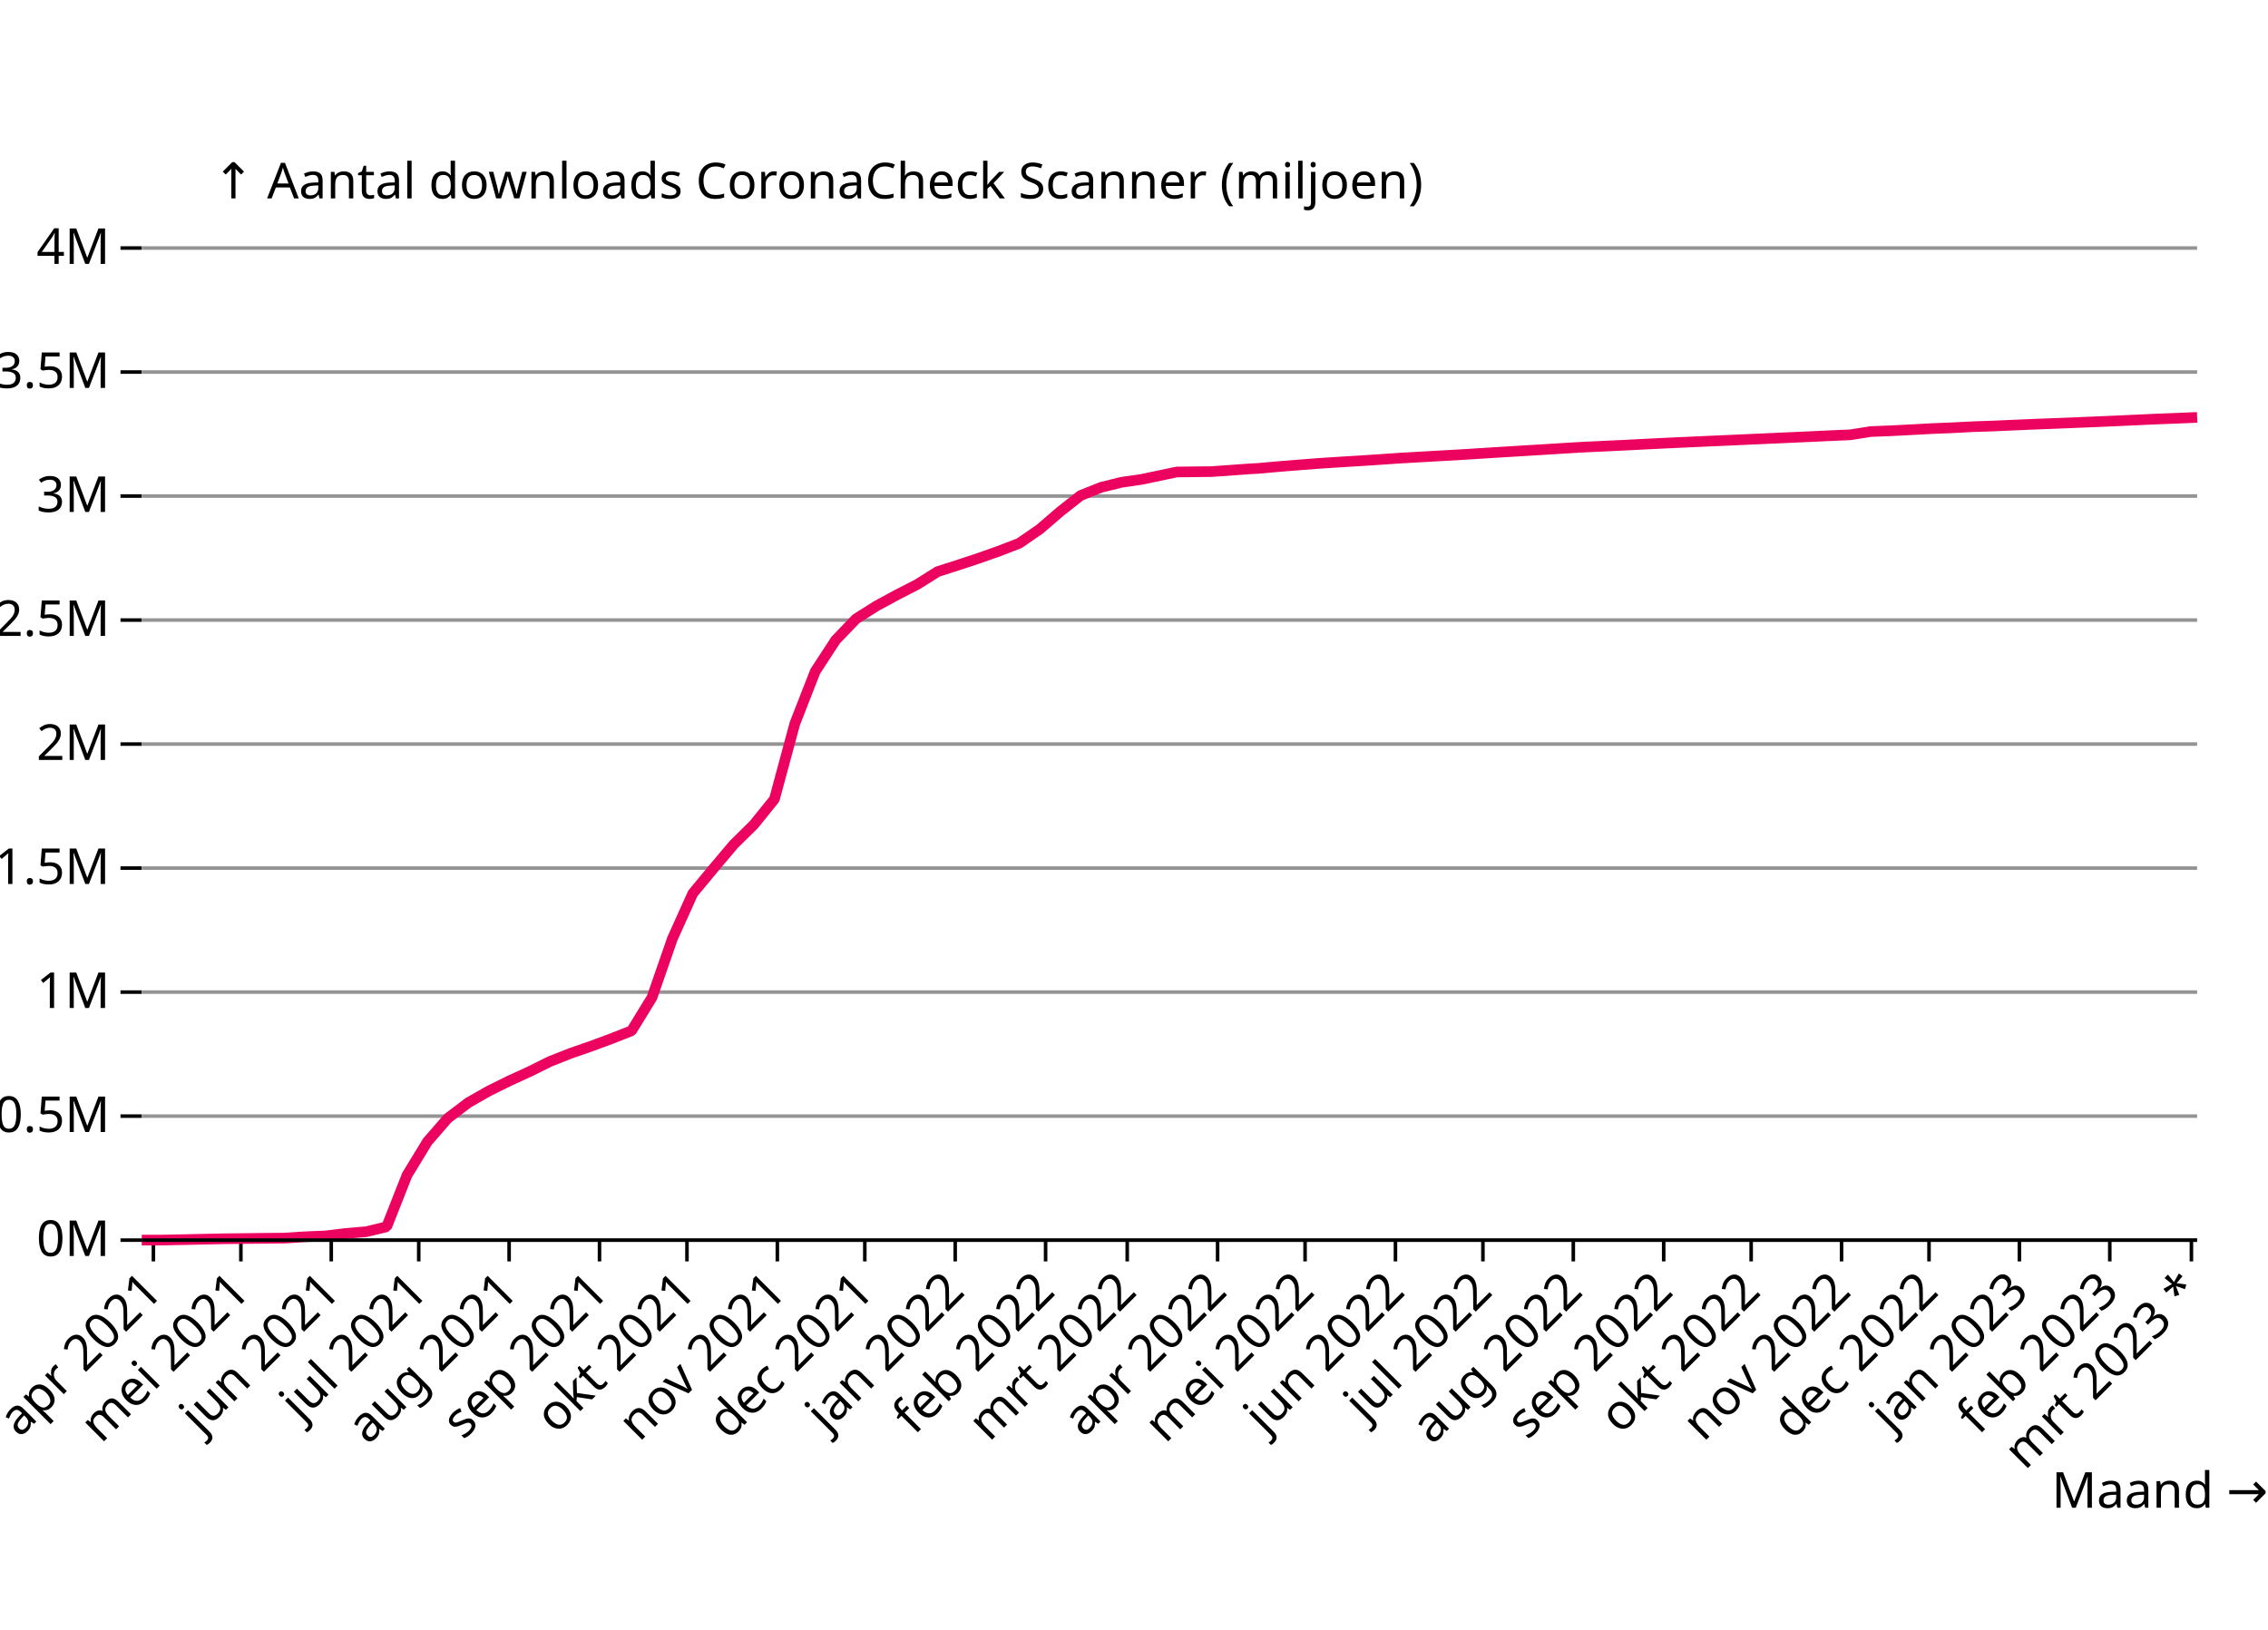
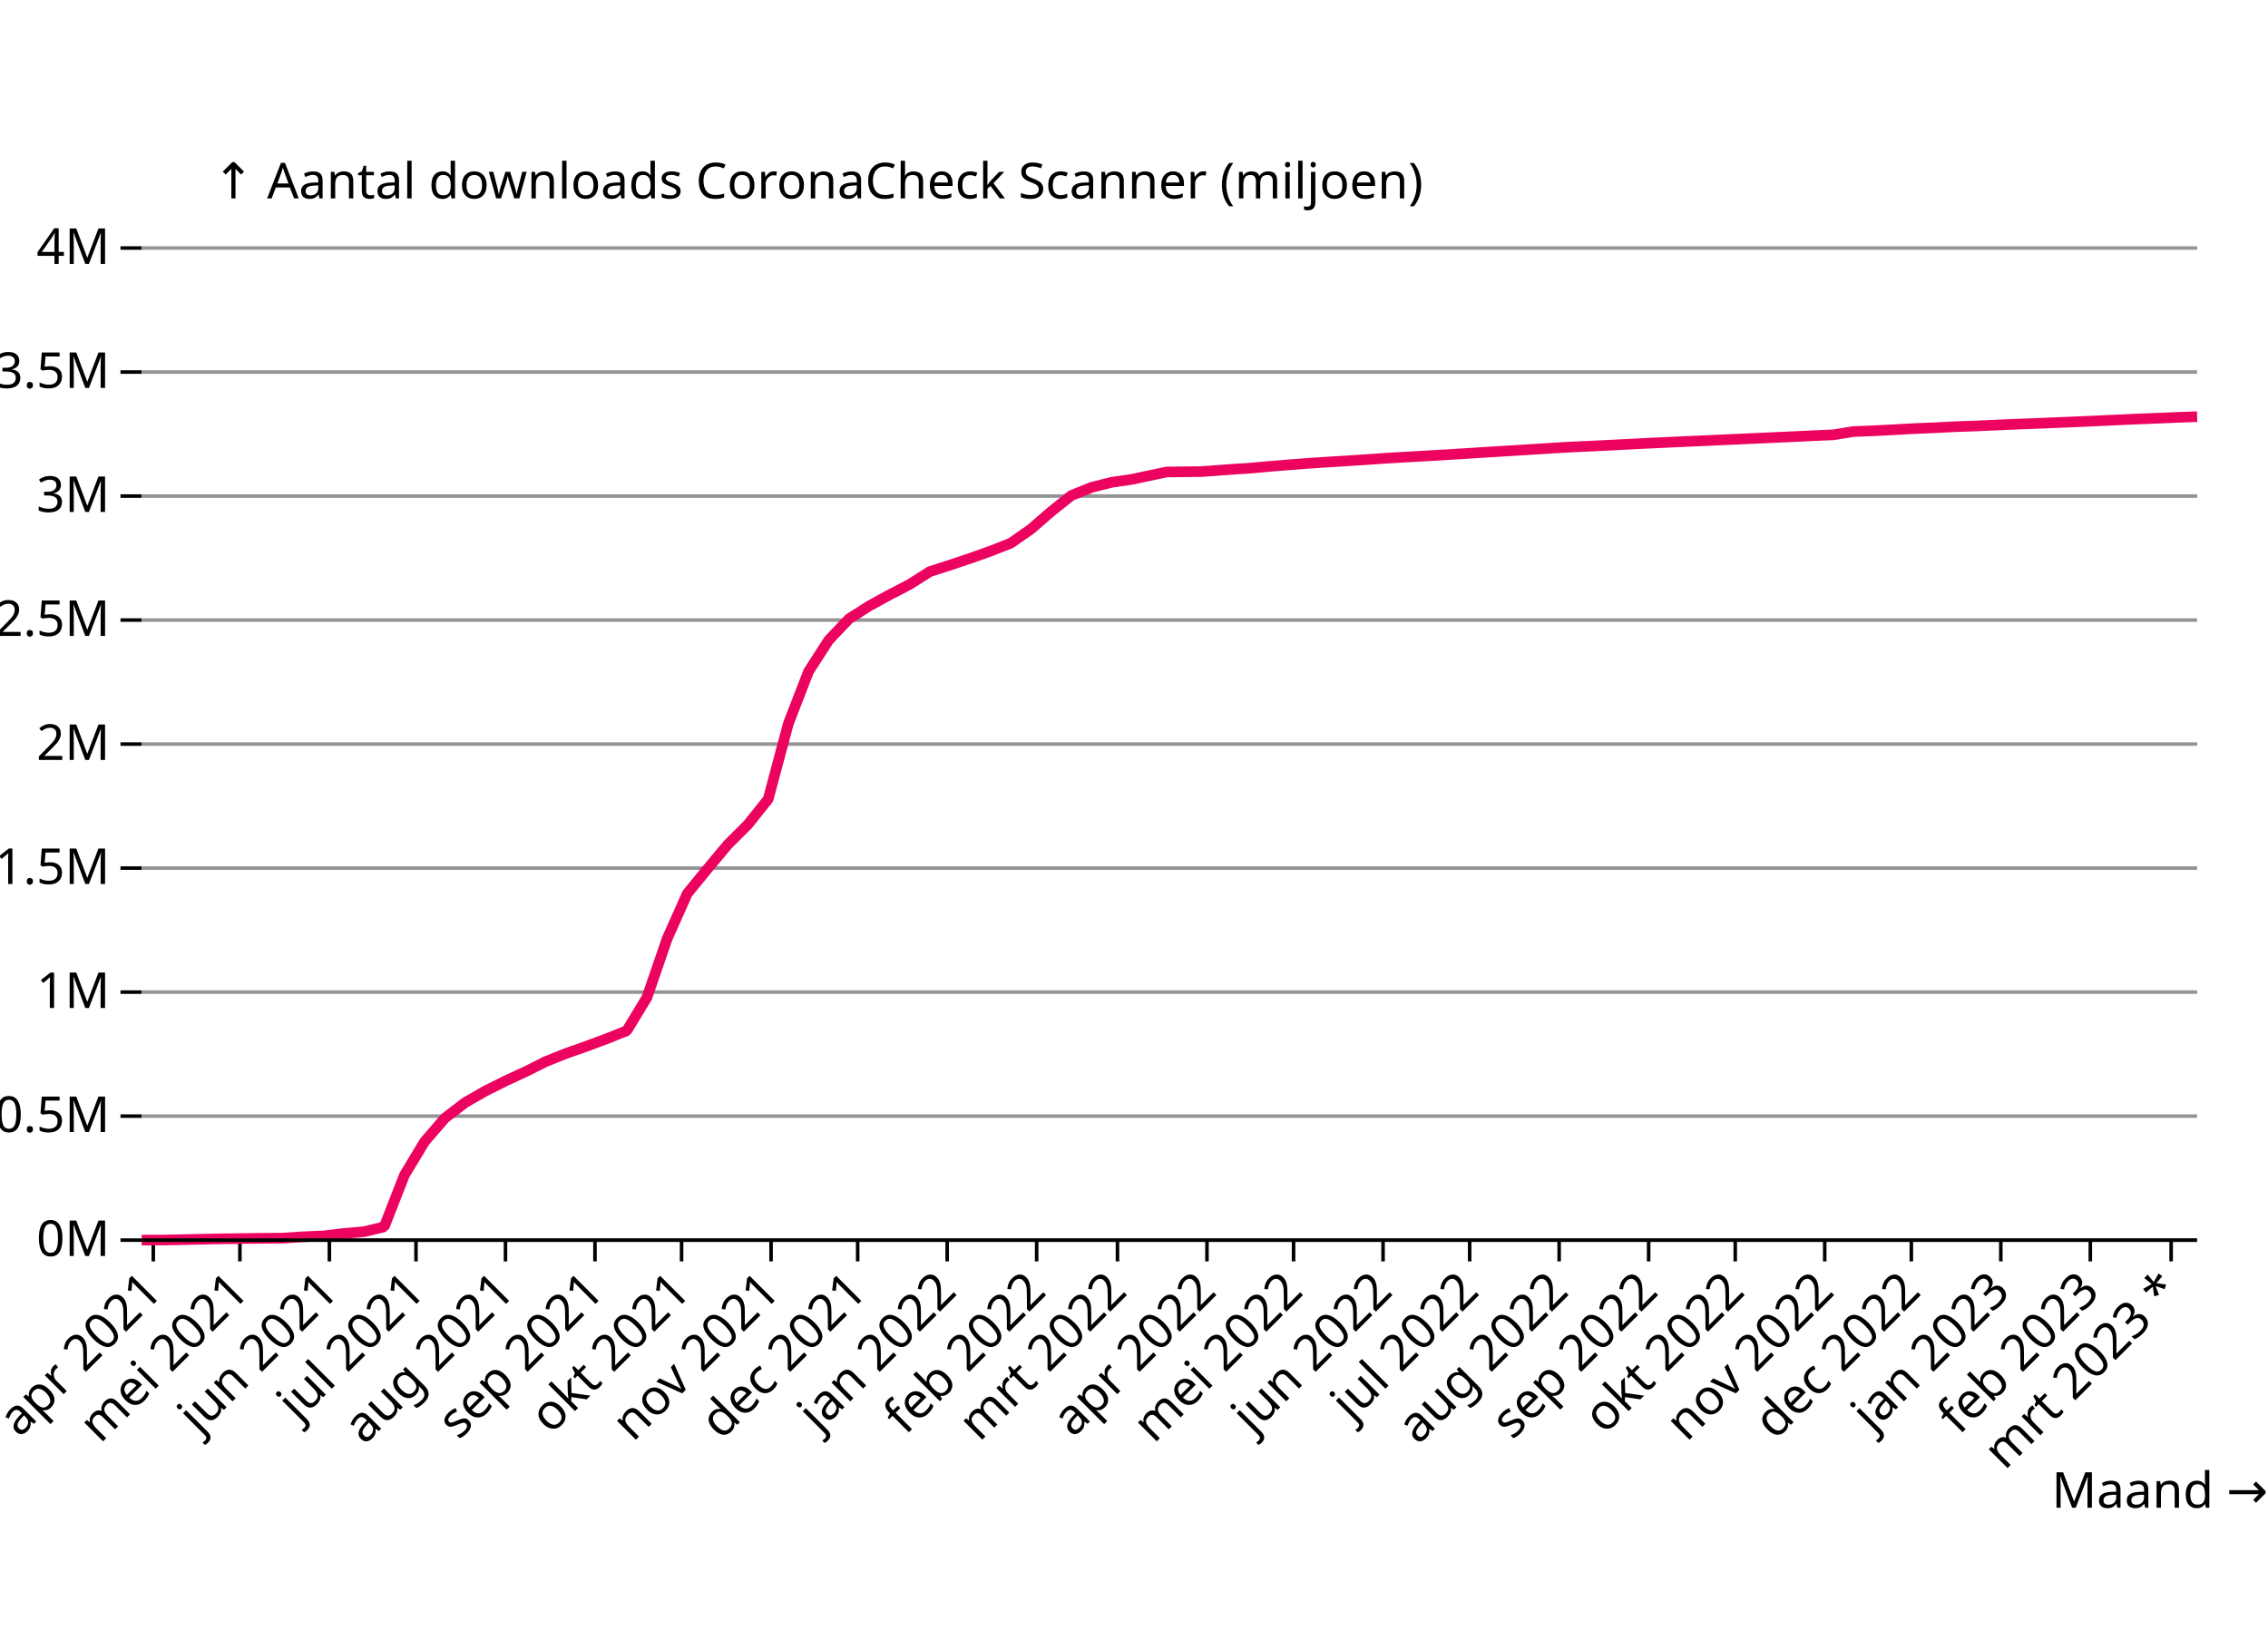
<svg xmlns="http://www.w3.org/2000/svg" class="plot" fill="currentColor" text-anchor="middle" width="640" height="460" viewBox="0 0 640 400" style="font-family: 'RO Sans', sans-serif; font-size: 14px;">
  <style>
        line[stroke-opacity] {
            stroke-opacity: 1;
            stroke: #949494;
        }
</style>
  <g transform="translate(40,0)" fill="none" text-anchor="end">
    <g class="tick" opacity="1" transform="translate(0,320)">
      <line stroke="currentColor" x2="-6" />
      <line stroke="currentColor" x2="580" stroke-opacity="0.1" />
      <text fill="currentColor" x="-9" dy="0.32em">0M</text>
    </g>
    <g class="tick" opacity="1" transform="translate(0,285)">
      <line stroke="currentColor" x2="-6" />
      <line stroke="currentColor" x2="580" stroke-opacity="0.1" />
      <text fill="currentColor" x="-9" dy="0.32em">0.5M</text>
    </g>
    <g class="tick" opacity="1" transform="translate(0,250)">
      <line stroke="currentColor" x2="-6" />
      <line stroke="currentColor" x2="580" stroke-opacity="0.1" />
      <text fill="currentColor" x="-9" dy="0.32em">1M</text>
    </g>
    <g class="tick" opacity="1" transform="translate(0,215)">
      <line stroke="currentColor" x2="-6" />
      <line stroke="currentColor" x2="580" stroke-opacity="0.1" />
      <text fill="currentColor" x="-9" dy="0.32em">1.5M</text>
    </g>
    <g class="tick" opacity="1" transform="translate(0,180)">
      <line stroke="currentColor" x2="-6" />
      <line stroke="currentColor" x2="580" stroke-opacity="0.1" />
      <text fill="currentColor" x="-9" dy="0.32em">2M</text>
    </g>
    <g class="tick" opacity="1" transform="translate(0,145)">
      <line stroke="currentColor" x2="-6" />
      <line stroke="currentColor" x2="580" stroke-opacity="0.1" />
      <text fill="currentColor" x="-9" dy="0.32em">2.5M</text>
    </g>
    <g class="tick" opacity="1" transform="translate(0,110)">
      <line stroke="currentColor" x2="-6" />
      <line stroke="currentColor" x2="580" stroke-opacity="0.1" />
      <text fill="currentColor" x="-9" dy="0.32em">3M</text>
    </g>
    <g class="tick" opacity="1" transform="translate(0,75)">
      <line stroke="currentColor" x2="-6" />
      <line stroke="currentColor" x2="580" stroke-opacity="0.1" />
      <text fill="currentColor" x="-9" dy="0.32em">3.5M</text>
    </g>
    <g class="tick" opacity="1" transform="translate(0,40)">
      <line stroke="currentColor" x2="-6" />
      <line stroke="currentColor" x2="580" stroke-opacity="0.1" />
      <text fill="currentColor" x="-9" dy="0.32em">4M</text>
    </g>
    <text fill="currentColor" transform="translate(20,40)" dy="-1em" text-anchor="start">↑ Aantal downloads CoronaCheck Scanner (miljoen)</text>
  </g>
  <g transform="translate(0,320)" fill="none" text-anchor="middle">
-     <g class="tick" opacity="1" transform="translate(43.29097,0)">
+     <g class="tick" opacity="1" transform="translate(43.25843,0)">
      <line stroke="currentColor" y2="6" />
      <text fill="currentColor" dy="0.32em" transform="translate(0, 11.82843) rotate(-45)" text-anchor="end">apr 2021</text>
    </g>
-     <g class="tick" opacity="1" transform="translate(67.97328,0)">
+     <g class="tick" opacity="1" transform="translate(67.69663,0)">
      <line stroke="currentColor" y2="6" />
      <text fill="currentColor" dy="0.32em" transform="translate(0, 11.82843) rotate(-45)" text-anchor="end">mei 2021</text>
    </g>
-     <g class="tick" opacity="1" transform="translate(93.47834,0)">
+     <g class="tick" opacity="1" transform="translate(92.94944,0)">
      <line stroke="currentColor" y2="6" />
      <text fill="currentColor" dy="0.32em" transform="translate(0, 11.82843) rotate(-45)" text-anchor="end">jun 2021</text>
    </g>
-     <g class="tick" opacity="1" transform="translate(118.1606,0)">
+     <g class="tick" opacity="1" transform="translate(117.3876,0)">
      <line stroke="currentColor" y2="6" />
      <text fill="currentColor" dy="0.32em" transform="translate(0, 11.82843) rotate(-45)" text-anchor="end">jul 2021</text>
    </g>
-     <g class="tick" opacity="1" transform="translate(143.6657,0)">
+     <g class="tick" opacity="1" transform="translate(142.6404,0)">
      <line stroke="currentColor" y2="6" />
      <text fill="currentColor" dy="0.32em" transform="translate(0, 11.82843) rotate(-45)" text-anchor="end">aug 2021</text>
    </g>
-     <g class="tick" opacity="1" transform="translate(169.1708,0)">
+     <g class="tick" opacity="1" transform="translate(167.8933,0)">
      <line stroke="currentColor" y2="6" />
      <text fill="currentColor" dy="0.32em" transform="translate(0, 11.82843) rotate(-45)" text-anchor="end">sep 2021</text>
    </g>
-     <g class="tick" opacity="1" transform="translate(193.8531,0)">
+     <g class="tick" opacity="1" transform="translate(192.3315,0)">
      <line stroke="currentColor" y2="6" />
      <text fill="currentColor" dy="0.32em" transform="translate(0, 11.82843) rotate(-45)" text-anchor="end">okt 2021</text>
    </g>
-     <g class="tick" opacity="1" transform="translate(219.3581,0)">
+     <g class="tick" opacity="1" transform="translate(217.5843,0)">
      <line stroke="currentColor" y2="6" />
      <text fill="currentColor" dy="0.32em" transform="translate(0, 11.82843) rotate(-45)" text-anchor="end">nov 2021</text>
    </g>
-     <g class="tick" opacity="1" transform="translate(244.0404,0)">
+     <g class="tick" opacity="1" transform="translate(242.0225,0)">
      <line stroke="currentColor" y2="6" />
      <text fill="currentColor" dy="0.32em" transform="translate(0, 11.82843) rotate(-45)" text-anchor="end">dec 2021</text>
    </g>
-     <g class="tick" opacity="1" transform="translate(269.5455,0)">
+     <g class="tick" opacity="1" transform="translate(267.2753,0)">
      <line stroke="currentColor" y2="6" />
      <text fill="currentColor" dy="0.32em" transform="translate(0, 11.82843) rotate(-45)" text-anchor="end">jan 2022</text>
    </g>
-     <g class="tick" opacity="1" transform="translate(295.0505,0)">
+     <g class="tick" opacity="1" transform="translate(292.5281,0)">
      <line stroke="currentColor" y2="6" />
      <text fill="currentColor" dy="0.32em" transform="translate(0, 11.82843) rotate(-45)" text-anchor="end">feb 2022</text>
    </g>
-     <g class="tick" opacity="1" transform="translate(318.0874,0)">
+     <g class="tick" opacity="1" transform="translate(315.3371,0)">
      <line stroke="currentColor" y2="6" />
      <text fill="currentColor" dy="0.32em" transform="translate(0, 11.82843) rotate(-45)" text-anchor="end">mrt 2022</text>
    </g>
-     <g class="tick" opacity="1" transform="translate(343.5924,0)">
+     <g class="tick" opacity="1" transform="translate(340.5899,0)">
      <line stroke="currentColor" y2="6" />
      <text fill="currentColor" dy="0.32em" transform="translate(0, 11.82843) rotate(-45)" text-anchor="end">apr 2022</text>
    </g>
-     <g class="tick" opacity="1" transform="translate(368.2747,0)">
+     <g class="tick" opacity="1" transform="translate(365.0281,0)">
      <line stroke="currentColor" y2="6" />
      <text fill="currentColor" dy="0.32em" transform="translate(0, 11.82843) rotate(-45)" text-anchor="end">mei 2022</text>
    </g>
-     <g class="tick" opacity="1" transform="translate(393.7798,0)">
+     <g class="tick" opacity="1" transform="translate(390.2809,0)">
      <line stroke="currentColor" y2="6" />
      <text fill="currentColor" dy="0.32em" transform="translate(0, 11.82843) rotate(-45)" text-anchor="end">jun 2022</text>
    </g>
-     <g class="tick" opacity="1" transform="translate(418.4621,0)">
+     <g class="tick" opacity="1" transform="translate(414.7191,0)">
      <line stroke="currentColor" y2="6" />
      <text fill="currentColor" dy="0.32em" transform="translate(0, 11.82843) rotate(-45)" text-anchor="end">jul 2022</text>
    </g>
-     <g class="tick" opacity="1" transform="translate(443.9671,0)">
+     <g class="tick" opacity="1" transform="translate(439.9719,0)">
      <line stroke="currentColor" y2="6" />
      <text fill="currentColor" dy="0.32em" transform="translate(0, 11.82843) rotate(-45)" text-anchor="end">aug 2022</text>
    </g>
-     <g class="tick" opacity="1" transform="translate(469.4722,0)">
+     <g class="tick" opacity="1" transform="translate(465.2247,0)">
      <line stroke="currentColor" y2="6" />
      <text fill="currentColor" dy="0.32em" transform="translate(0, 11.82843) rotate(-45)" text-anchor="end">sep 2022</text>
    </g>
-     <g class="tick" opacity="1" transform="translate(494.1545,0)">
+     <g class="tick" opacity="1" transform="translate(489.6629,0)">
      <line stroke="currentColor" y2="6" />
      <text fill="currentColor" dy="0.32em" transform="translate(0, 11.82843) rotate(-45)" text-anchor="end">okt 2022</text>
    </g>
-     <g class="tick" opacity="1" transform="translate(519.6596,0)">
+     <g class="tick" opacity="1" transform="translate(514.9157,0)">
      <line stroke="currentColor" y2="6" />
      <text fill="currentColor" dy="0.32em" transform="translate(0, 11.82843) rotate(-45)" text-anchor="end">nov 2022</text>
    </g>
-     <g class="tick" opacity="1" transform="translate(544.3419,0)">
+     <g class="tick" opacity="1" transform="translate(539.3539,0)">
      <line stroke="currentColor" y2="6" />
      <text fill="currentColor" dy="0.32em" transform="translate(0, 11.82843) rotate(-45)" text-anchor="end">dec 2022</text>
    </g>
-     <g class="tick" opacity="1" transform="translate(569.8469,0)">
+     <g class="tick" opacity="1" transform="translate(564.6067,0)">
      <line stroke="currentColor" y2="6" />
      <text fill="currentColor" dy="0.32em" transform="translate(0, 11.82843) rotate(-45)" text-anchor="end">jan 2023</text>
    </g>
-     <g class="tick" opacity="1" transform="translate(595.352,0)">
+     <g class="tick" opacity="1" transform="translate(589.8596,0)">
      <line stroke="currentColor" y2="6" />
      <text fill="currentColor" dy="0.32em" transform="translate(0, 11.82843) rotate(-45)" text-anchor="end">feb 2023</text>
    </g>
-     <g class="tick" opacity="1" transform="translate(618.3888,0)">
+     <g class="tick" opacity="1" transform="translate(612.6685,0)">
      <line stroke="currentColor" y2="6" />
      <text fill="currentColor" dy="0.32em" transform="translate(0, 11.82843) rotate(-45)" text-anchor="end">mrt 2023 *</text>
    </g>
    <text fill="currentColor" transform="translate(640,80)" dy="-0.32em" text-anchor="end">Maand →</text>
  </g>
  <g fill="none" stroke="#ec025f" stroke-width="3" stroke-miterlimit="1">
-     <path d="M40,319.983L45.759,319.977L51.518,319.865L57.278,319.739L63.037,319.618L68.796,319.552L74.555,319.484L80.314,319.43L86.074,319.05L91.833,318.809L97.592,318.117L103.351,317.623L109.11,316.233L114.87,301.636L120.629,292.184L126.388,285.571L132.147,281.205L137.906,277.922L143.666,275.071L149.425,272.438L155.184,269.579L160.943,267.305L166.703,265.298L172.462,263.173L178.221,260.909L183.98,251.522L189.739,234.934L195.499,222.156L201.258,215.192L207.017,208.365L212.776,202.681L218.535,195.536L224.295,174.21L230.054,159.478L235.813,150.648L241.572,144.649L247.331,141.014L253.091,137.89L258.85,134.931L264.609,131.32L270.368,129.481L276.127,127.573L281.887,125.541L287.646,123.313L293.405,119.345L299.164,114.395L299.164,114.395L304.923,109.856L310.683,107.551L316.442,106.118L322.201,105.283L332.074,103.207L341.947,103.097L352.643,102.323L355.111,102.192L360.87,101.673L366.629,101.209L372.388,100.767L378.148,100.396L383.907,100.045L389.666,99.664L395.425,99.269L401.184,98.946L406.944,98.618L412.703,98.289L418.462,97.925L424.221,97.566L429.98,97.217L435.74,96.868L441.499,96.504L447.258,96.166L453.017,95.905L458.777,95.627L464.536,95.334L470.295,95.044L476.054,94.784L481.813,94.523L487.573,94.273L493.332,94.01L499.091,93.755L504.85,93.494L510.609,93.237L516.369,92.965L522.128,92.716L527.887,91.798L533.646,91.571L539.405,91.276L545.165,90.959L550.924,90.727L556.683,90.427L562.442,90.234L568.201,89.977L573.961,89.731L579.72,89.511L585.479,89.277L591.238,89.043L596.997,88.793L602.757,88.528L608.516,88.264L614.275,88.044L620,87.803" />
+     <path d="M40,319.983L45.702,319.977L51.404,319.865L57.107,319.739L62.809,319.618L68.511,319.552L74.213,319.484L79.916,319.43L85.618,319.05L91.32,318.809L97.022,318.117L102.725,317.623L108.427,316.233L114.129,301.636L119.831,292.184L125.534,285.571L131.236,281.205L136.938,277.922L142.64,275.071L148.343,272.438L154.045,269.579L159.747,267.305L165.449,265.298L171.152,263.173L176.854,260.909L182.556,251.522L188.258,234.934L193.961,222.156L199.663,215.192L205.365,208.365L211.067,202.681L216.77,195.536L222.472,174.21L228.174,159.478L233.876,150.648L239.579,144.649L245.281,141.014L250.983,137.89L256.685,134.931L262.388,131.32L268.09,129.481L273.792,127.573L279.494,125.541L285.197,123.313L290.899,119.345L296.601,114.395L296.601,114.395L302.303,109.856L308.006,107.551L313.708,106.118L319.41,105.283L329.185,103.207L338.961,103.097L349.551,102.323L351.994,102.192L357.697,101.673L363.399,101.209L369.101,100.767L374.803,100.396L380.506,100.045L386.208,99.664L391.91,99.269L397.612,98.946L403.315,98.618L409.017,98.289L414.719,97.925L420.421,97.566L426.124,97.217L431.826,96.868L437.528,96.504L443.23,96.166L448.933,95.905L454.635,95.627L460.337,95.334L466.039,95.044L471.742,94.784L477.444,94.523L483.146,94.273L488.848,94.01L494.551,93.755L500.253,93.494L505.955,93.237L511.657,92.965L517.36,92.716L523.062,91.798L528.764,91.571L534.466,91.276L540.169,90.959L545.871,90.727L551.573,90.427L557.275,90.234L562.978,89.977L568.68,89.731L574.382,89.511L580.084,89.277L585.787,89.043L591.489,88.793L597.191,88.528L602.893,88.264L608.596,88.044L614.264,87.803L620,87.594" />
  </g>
  <g stroke="currentColor">
    <line x1="40" x2="620" y1="320" y2="320" />
  </g>
</svg>
